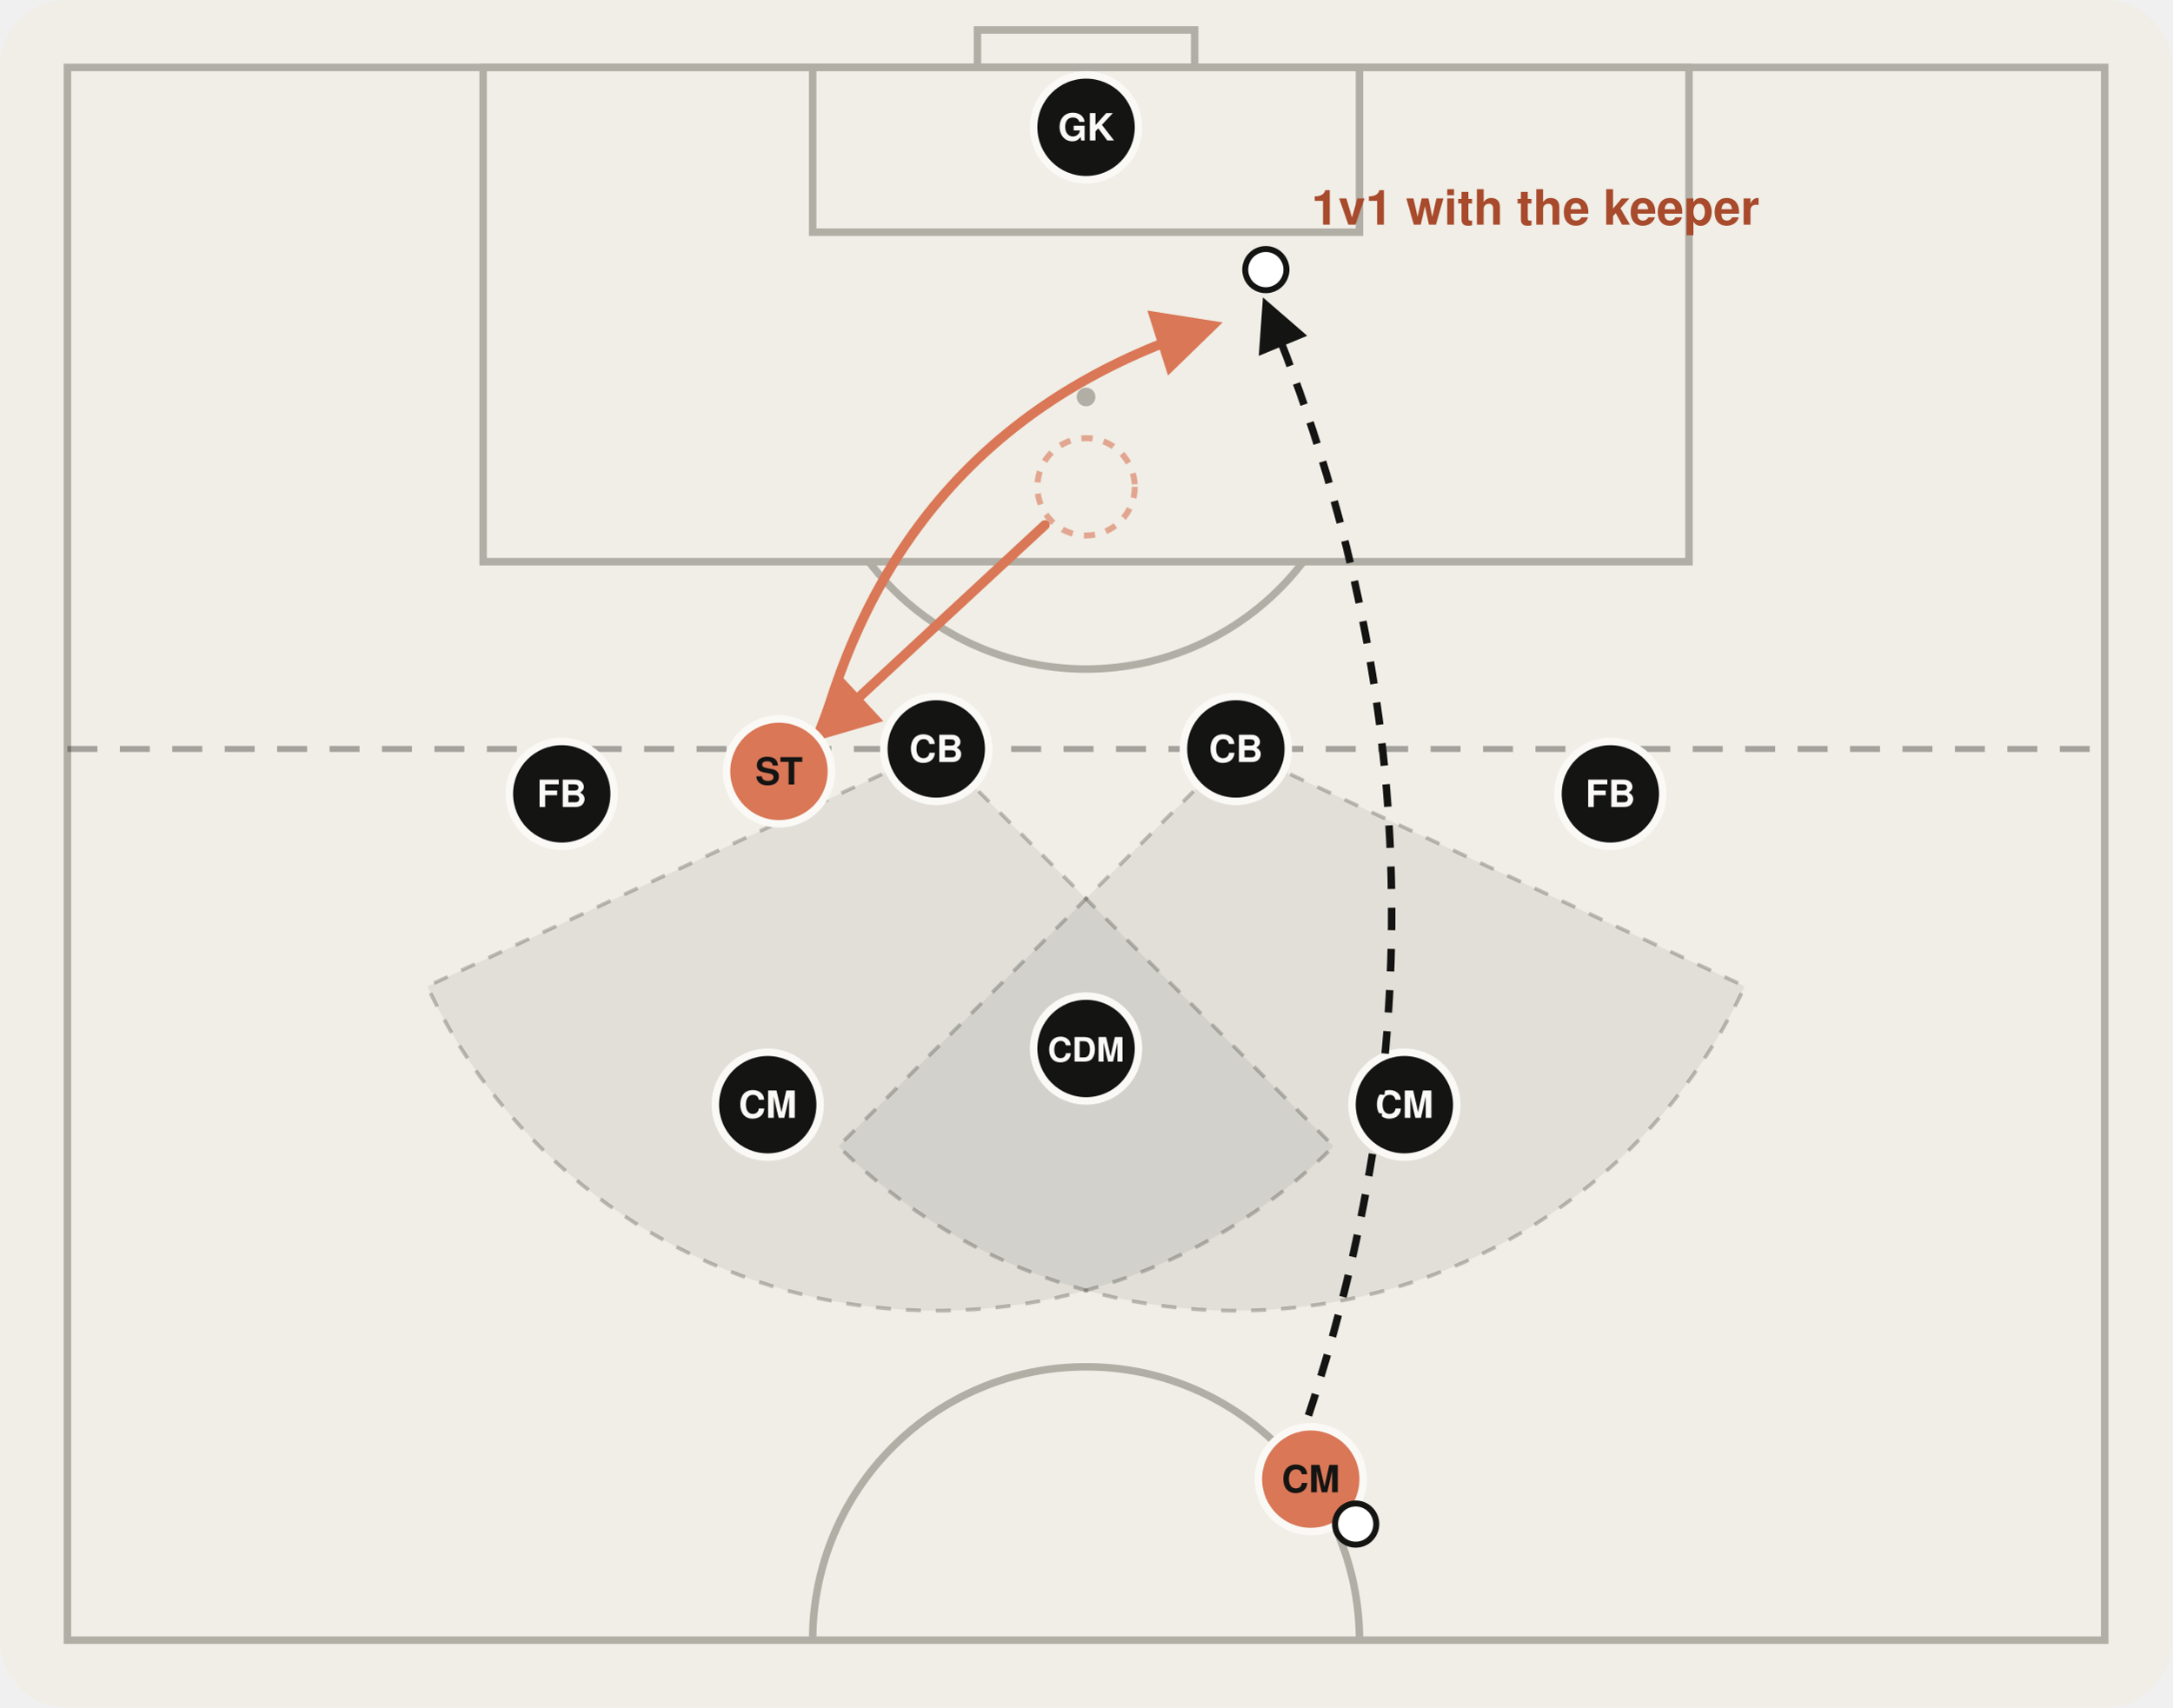
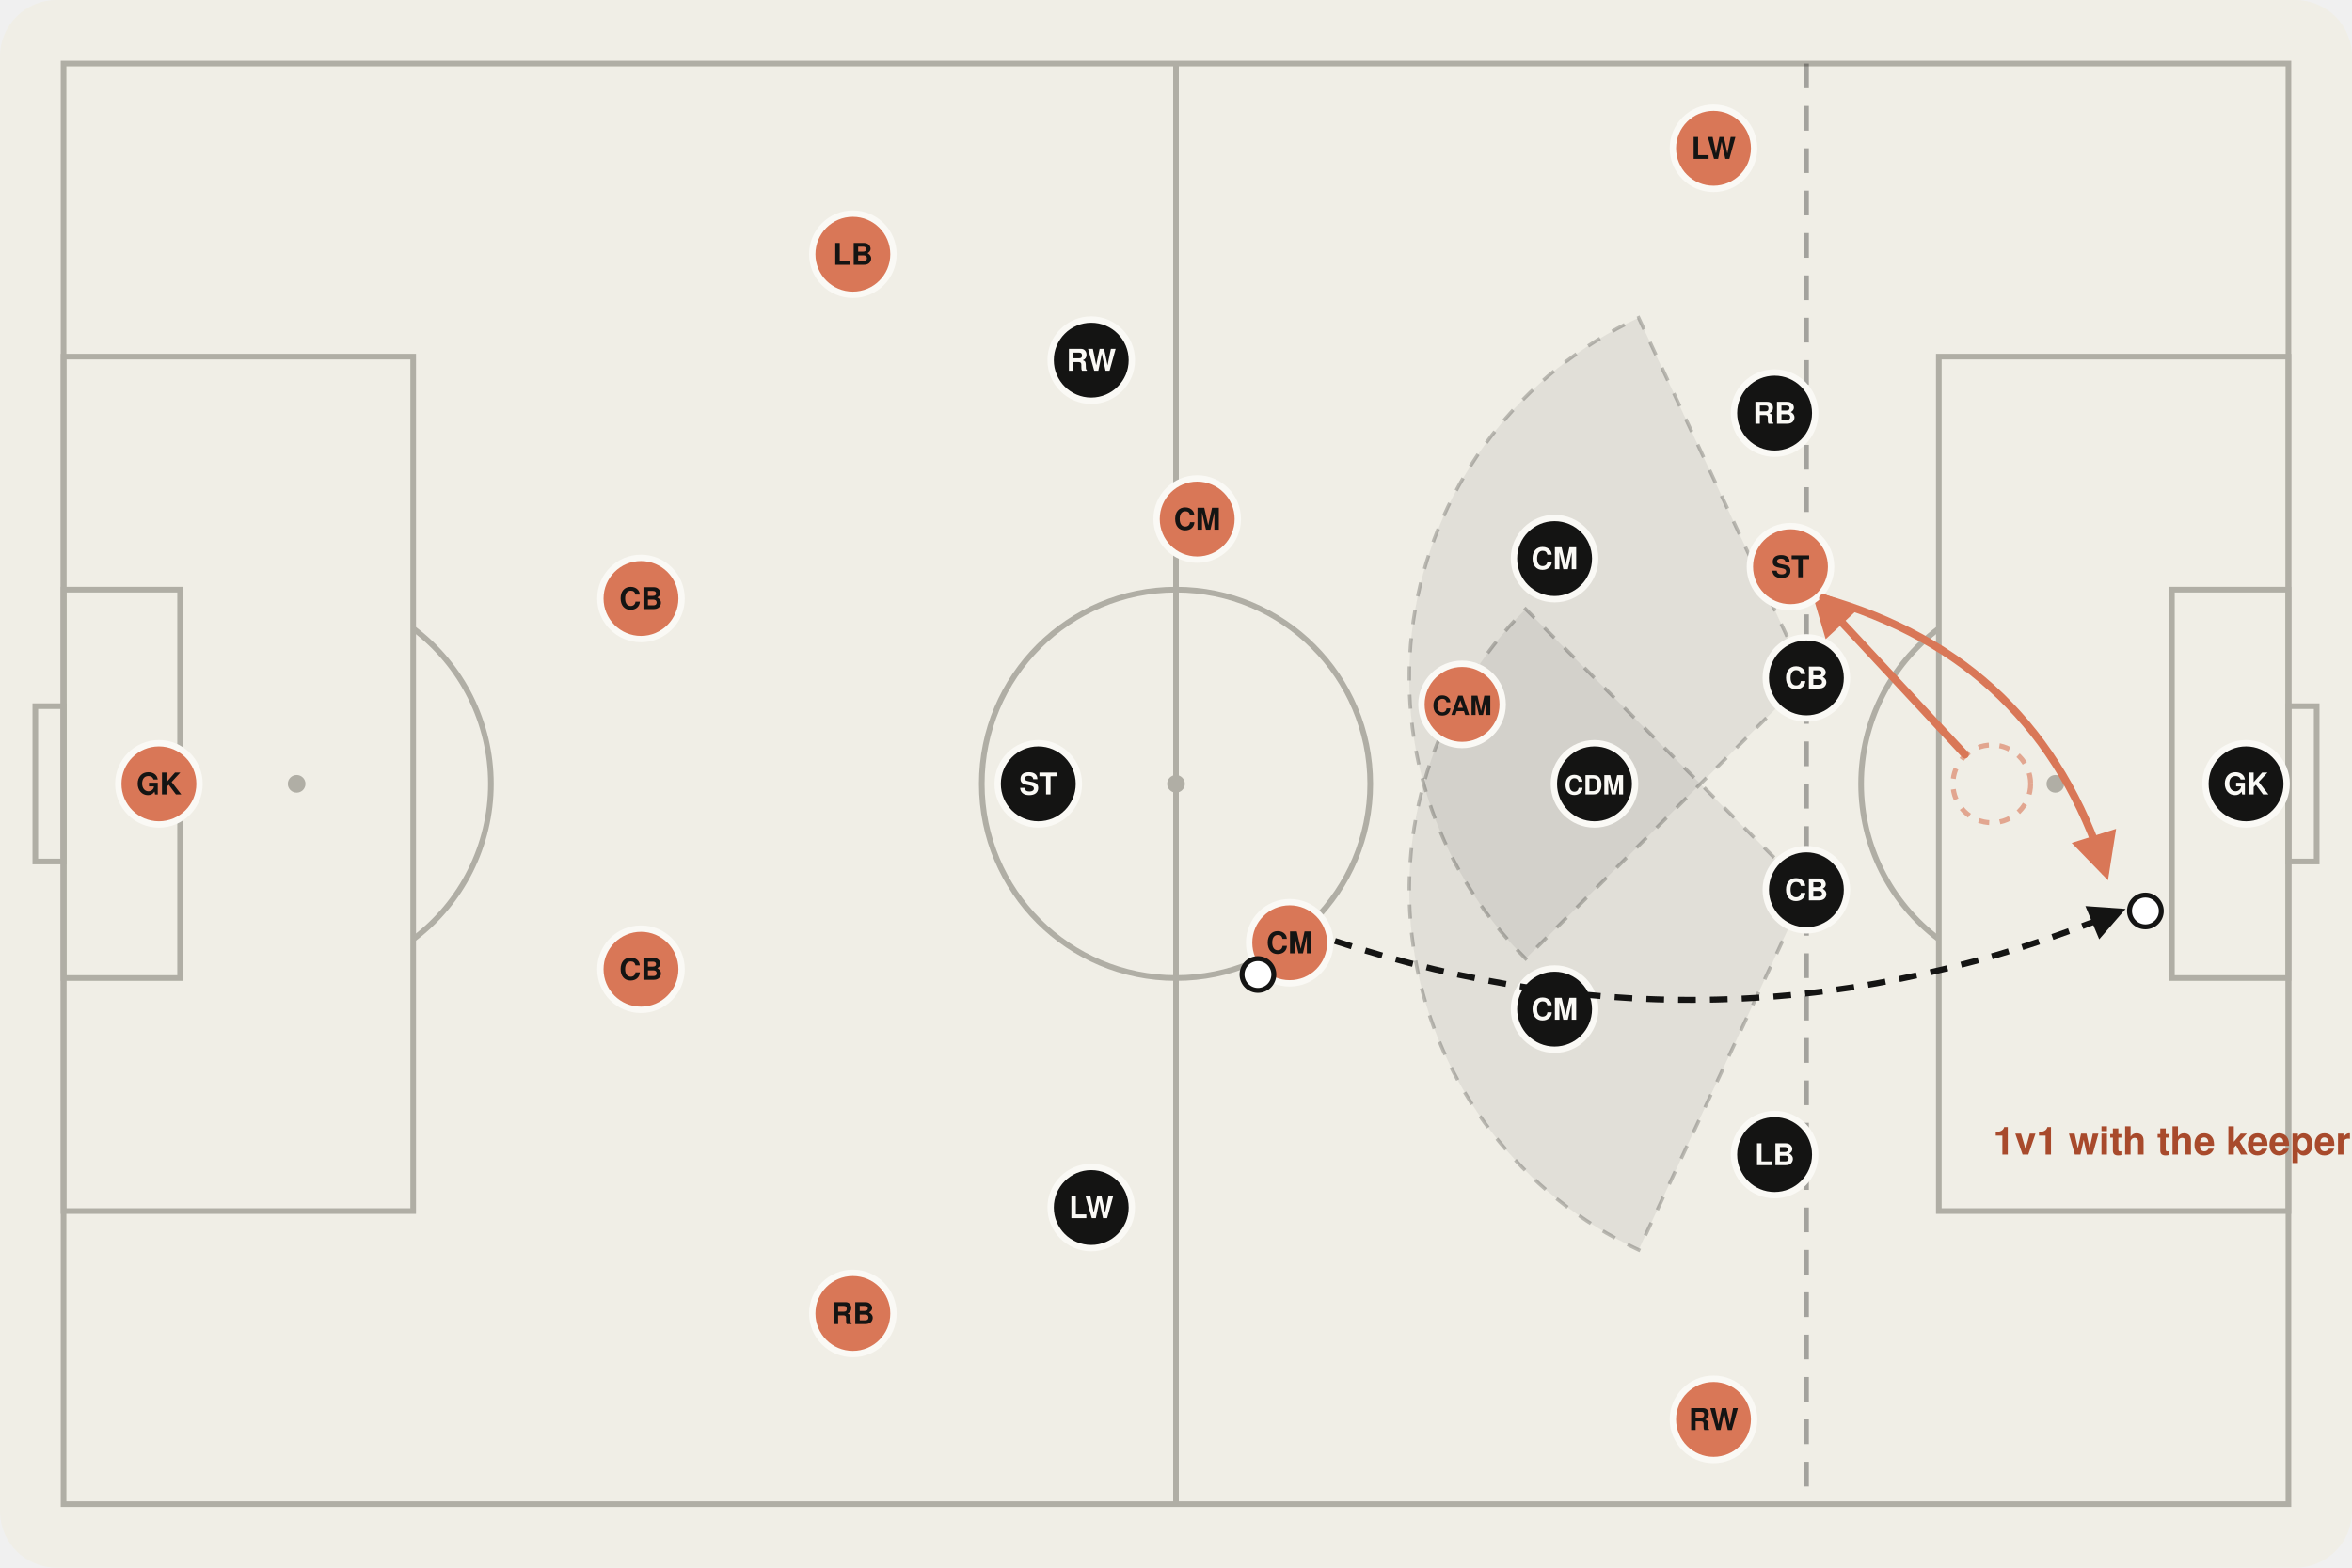
- <svg xmlns="http://www.w3.org/2000/svg" viewBox="0 0 580 456" role="img" aria-label="The striker drifts back onside on the defenders’ blind side, then runs onto a ball played over the top for a one-on-one with the goalkeeper">
+ <svg xmlns="http://www.w3.org/2000/svg" viewBox="0 0 666 444" role="img" aria-label="The striker drifts back onside on the defenders’ blind side, then runs onto a ball played over the top for a one-on-one with the goalkeeper">
  <defs>
-     <marker id="ac" viewBox="0 0 10 10" refX="8" refY="5" markerWidth="7" markerHeight="7" orient="auto-start-reverse">
+     <marker id="ac" viewBox="0 0 10 10" refX="8" refY="5" markerWidth="6" markerHeight="6" orient="auto-start-reverse">
      <path d="M0 0L10 5L0 10z" fill="#D97757" />
    </marker>
-     <marker id="as" viewBox="0 0 10 10" refX="8" refY="5" markerWidth="7" markerHeight="7" orient="auto-start-reverse">
+     <marker id="as" viewBox="0 0 10 10" refX="8" refY="5" markerWidth="6" markerHeight="6" orient="auto-start-reverse">
      <path d="M0 0L10 5L0 10z" fill="#141413" />
    </marker>
-     <marker id="ap" viewBox="0 0 10 10" refX="8" refY="5" markerWidth="7" markerHeight="7" orient="auto-start-reverse">
+     <marker id="ap" viewBox="0 0 10 10" refX="8" refY="5" markerWidth="6" markerHeight="6" orient="auto-start-reverse">
      <path d="M0 0L10 5L0 10z" fill="#141413" />
    </marker>
  </defs>
-   <rect x="0" y="0" width="580" height="456" rx="18" fill="#F0EEE6" />
-   <rect x="18" y="18" width="544" height="420" fill="none" stroke="#B0AEA5" stroke-width="2" />
-   <rect x="129" y="18" width="322" height="132" fill="none" stroke="#B0AEA5" stroke-width="2" />
-   <rect x="217" y="18" width="146" height="44" fill="none" stroke="#B0AEA5" stroke-width="2" />
-   <rect x="261" y="8" width="58" height="10" fill="none" stroke="#B0AEA5" stroke-width="2" />
-   <circle cx="290" cy="106" r="2.5" fill="#B0AEA5" />
-   <path d="M232 150 A73 73 0 0 0 348 150" fill="none" stroke="#B0AEA5" stroke-width="2" />
-   <path d="M217 438 A73 73 0 0 1 363 438" fill="none" stroke="#B0AEA5" stroke-width="2" />
-   <path d="M250 200 L356.1 306.1 A150 150 0 0 1 114.1 263.4 Z" fill="#141413" fill-opacity=".07" stroke="#141413" stroke-opacity=".25" stroke-dasharray="4 4" />
-   <path d="M330 200 L465.9 263.4 A150 150 0 0 1 223.9 306.1 Z" fill="#141413" fill-opacity=".07" stroke="#141413" stroke-opacity=".25" stroke-dasharray="4 4" />
-   <line x1="18" y1="200" x2="562" y2="200" stroke="#141413" stroke-width="1.6" stroke-dasharray="8 6" opacity=".35" />
-   <circle cx="250" cy="200" r="14" fill="#141413" stroke="#FAF9F5" stroke-width="2" />
-   <text x="250" y="203.5" text-anchor="middle" font-family="system-ui,Segoe UI,Helvetica,Arial,sans-serif" font-size="10" font-weight="700" fill="#FAF9F5">CB</text>
-   <circle cx="330" cy="200" r="14" fill="#141413" stroke="#FAF9F5" stroke-width="2" />
-   <text x="330" y="203.5" text-anchor="middle" font-family="system-ui,Segoe UI,Helvetica,Arial,sans-serif" font-size="10" font-weight="700" fill="#FAF9F5">CB</text>
-   <circle cx="150" cy="212" r="14" fill="#141413" stroke="#FAF9F5" stroke-width="2" />
-   <text x="150" y="215.5" text-anchor="middle" font-family="system-ui,Segoe UI,Helvetica,Arial,sans-serif" font-size="10" font-weight="700" fill="#FAF9F5">FB</text>
-   <circle cx="430" cy="212" r="14" fill="#141413" stroke="#FAF9F5" stroke-width="2" />
-   <text x="430" y="215.5" text-anchor="middle" font-family="system-ui,Segoe UI,Helvetica,Arial,sans-serif" font-size="10" font-weight="700" fill="#FAF9F5">FB</text>
-   <circle cx="205" cy="295" r="14" fill="#141413" stroke="#FAF9F5" stroke-width="2" />
-   <text x="205" y="298.5" text-anchor="middle" font-family="system-ui,Segoe UI,Helvetica,Arial,sans-serif" font-size="10" font-weight="700" fill="#FAF9F5">CM</text>
-   <circle cx="375" cy="295" r="14" fill="#141413" stroke="#FAF9F5" stroke-width="2" />
-   <text x="375" y="298.5" text-anchor="middle" font-family="system-ui,Segoe UI,Helvetica,Arial,sans-serif" font-size="10" font-weight="700" fill="#FAF9F5">CM</text>
-   <circle cx="290" cy="280" r="14" fill="#141413" stroke="#FAF9F5" stroke-width="2" />
-   <text x="290" y="283.5" text-anchor="middle" font-family="system-ui,Segoe UI,Helvetica,Arial,sans-serif" font-size="9" font-weight="700" fill="#FAF9F5">CDM</text>
-   <circle cx="290" cy="34" r="14" fill="#141413" stroke="#FAF9F5" stroke-width="2" />
-   <text x="290" y="37.5" text-anchor="middle" font-family="system-ui,Segoe UI,Helvetica,Arial,sans-serif" font-size="10" font-weight="700" fill="#FAF9F5">GK</text>
-   <circle cx="290" cy="130" r="13" fill="none" stroke="#D97757" stroke-width="1.6" stroke-dasharray="3 3" opacity=".6" />
-   <line x1="279.0" y1="140.2" x2="219.0" y2="195.8" stroke="#D97757" stroke-width="2.6" stroke-linecap="round" marker-end="url(#ac)" />
-   <circle cx="208" cy="206" r="14" fill="#D97757" stroke="#FAF9F5" stroke-width="2" />
-   <text x="208" y="209.5" text-anchor="middle" font-family="system-ui,Segoe UI,Helvetica,Arial,sans-serif" font-size="10" font-weight="700" fill="#141413">ST</text>
-   <path d="M219.8 193.8 Q242.7 112.7 323.0 87.2" fill="none" stroke="#D97757" stroke-width="2.6" stroke-linecap="round" marker-end="url(#ac)" />
-   <circle cx="350" cy="395" r="14" fill="#D97757" stroke="#FAF9F5" stroke-width="2" />
-   <text x="350" y="398.5" text-anchor="middle" font-family="system-ui,Segoe UI,Helvetica,Arial,sans-serif" font-size="10" font-weight="700" fill="#141413">CM</text>
-   <circle cx="362" cy="407" r="5.5" fill="#fff" stroke="#141413" stroke-width="1.6" />
-   <path d="M349.4 378.0 Q398.8 227.9 338.3 82.0" fill="none" stroke="#141413" stroke-width="2" stroke-dasharray="6 5" opacity="1" marker-end="url(#ap)" />
-   <circle cx="338" cy="72" r="5.5" fill="#fff" stroke="#141413" stroke-width="1.6" />
-   <text x="410" y="60" text-anchor="middle" font-family="system-ui,Segoe UI,Helvetica,Arial,sans-serif" font-size="13" font-weight="600" fill="#A84A2C">1v1 with the keeper</text>
+   <rect width="666" height="444" rx="16" fill="#F0EEE6" />
+   <rect x="18" y="18" width="630" height="408" fill="none" stroke="#B0AEA5" stroke-width="1.6" />
+   <line x1="333" y1="18" x2="333" y2="426" fill="none" stroke="#B0AEA5" stroke-width="1.6" />
+   <circle cx="333" cy="222" r="55" fill="none" stroke="#B0AEA5" stroke-width="1.6" />
+   <circle cx="333" cy="222" r="2.5" fill="#B0AEA5" />
+   <rect x="18" y="101" width="99" height="242" fill="none" stroke="#B0AEA5" stroke-width="1.6" />
+   <rect x="18" y="167" width="33" height="110" fill="none" stroke="#B0AEA5" stroke-width="1.6" />
+   <rect x="10" y="200" width="8" height="44" fill="none" stroke="#B0AEA5" stroke-width="1.6" />
+   <circle cx="84" cy="222" r="2.5" fill="#B0AEA5" />
+   <path d="M117 178.0 A55 55 0 0 1 117 266.0" fill="none" stroke="#B0AEA5" stroke-width="1.6" />
+   <rect x="549" y="101" width="99" height="242" fill="none" stroke="#B0AEA5" stroke-width="1.6" />
+   <rect x="615" y="167" width="33" height="110" fill="none" stroke="#B0AEA5" stroke-width="1.6" />
+   <rect x="648" y="200" width="8" height="44" fill="none" stroke="#B0AEA5" stroke-width="1.6" />
+   <circle cx="582" cy="222" r="2.5" fill="#B0AEA5" />
+   <path d="M549 178.0 A55 55 0 0 0 549 266.0" fill="none" stroke="#B0AEA5" stroke-width="1.6" />
+   <path d="M511.5 192.0 L432.0 271.5 A112.5 112.5 0 0 1 464.0 90.0 Z" fill="#141413" fill-opacity=".07" stroke="#141413" stroke-opacity=".25" stroke-dasharray="4 4" />
+   <path d="M511.5 252.0 L464.0 354.0 A112.5 112.5 0 0 1 432.0 172.5 Z" fill="#141413" fill-opacity=".07" stroke="#141413" stroke-opacity=".25" stroke-dasharray="4 4" />
+   <line x1="511.5" y1="18" x2="511.5" y2="426" stroke="#141413" stroke-width="1.4" stroke-dasharray="7 5" opacity="0.35" />
+   <circle cx="511.5" cy="192.0" r="11.5" fill="#141413" stroke="#FAF9F5" stroke-width="1.8" />
+   <text x="511.5" y="195.0" text-anchor="middle" font-family="system-ui,Segoe UI,Helvetica,Arial,sans-serif" font-size="8.5" font-weight="700" fill="#FAF9F5">CB</text>
+   <circle cx="511.5" cy="252.0" r="11.5" fill="#141413" stroke="#FAF9F5" stroke-width="1.8" />
+   <text x="511.5" y="255.0" text-anchor="middle" font-family="system-ui,Segoe UI,Helvetica,Arial,sans-serif" font-size="8.5" font-weight="700" fill="#FAF9F5">CB</text>
+   <circle cx="502.5" cy="117.0" r="11.5" fill="#141413" stroke="#FAF9F5" stroke-width="1.8" />
+   <text x="502.5" y="120.0" text-anchor="middle" font-family="system-ui,Segoe UI,Helvetica,Arial,sans-serif" font-size="8.5" font-weight="700" fill="#FAF9F5">RB</text>
+   <circle cx="502.5" cy="327.0" r="11.5" fill="#141413" stroke="#FAF9F5" stroke-width="1.8" />
+   <text x="502.5" y="330.0" text-anchor="middle" font-family="system-ui,Segoe UI,Helvetica,Arial,sans-serif" font-size="8.5" font-weight="700" fill="#FAF9F5">LB</text>
+   <circle cx="440.2" cy="158.2" r="11.5" fill="#141413" stroke="#FAF9F5" stroke-width="1.8" />
+   <text x="440.2" y="161.2" text-anchor="middle" font-family="system-ui,Segoe UI,Helvetica,Arial,sans-serif" font-size="8.5" font-weight="700" fill="#FAF9F5">CM</text>
+   <circle cx="440.2" cy="285.8" r="11.5" fill="#141413" stroke="#FAF9F5" stroke-width="1.8" />
+   <text x="440.2" y="288.8" text-anchor="middle" font-family="system-ui,Segoe UI,Helvetica,Arial,sans-serif" font-size="8.5" font-weight="700" fill="#FAF9F5">CM</text>
+   <circle cx="451.5" cy="222.0" r="11.5" fill="#141413" stroke="#FAF9F5" stroke-width="1.8" />
+   <text x="451.5" y="225.0" text-anchor="middle" font-family="system-ui,Segoe UI,Helvetica,Arial,sans-serif" font-size="7.5" font-weight="700" fill="#FAF9F5">CDM</text>
+   <circle cx="636.0" cy="222.0" r="11.5" fill="#141413" stroke="#FAF9F5" stroke-width="1.8" />
+   <text x="636.0" y="225.0" text-anchor="middle" font-family="system-ui,Segoe UI,Helvetica,Arial,sans-serif" font-size="8.5" font-weight="700" fill="#FAF9F5">GK</text>
+   <circle cx="309.0" cy="102.0" r="11.5" fill="#141413" stroke="#FAF9F5" stroke-width="1.8" />
+   <text x="309.0" y="105.0" text-anchor="middle" font-family="system-ui,Segoe UI,Helvetica,Arial,sans-serif" font-size="8.5" font-weight="700" fill="#FAF9F5">RW</text>
+   <circle cx="294.0" cy="222.0" r="11.5" fill="#141413" stroke="#FAF9F5" stroke-width="1.8" />
+   <text x="294.0" y="225.0" text-anchor="middle" font-family="system-ui,Segoe UI,Helvetica,Arial,sans-serif" font-size="8.5" font-weight="700" fill="#FAF9F5">ST</text>
+   <circle cx="309.0" cy="342.0" r="11.5" fill="#141413" stroke="#FAF9F5" stroke-width="1.8" />
+   <text x="309.0" y="345.0" text-anchor="middle" font-family="system-ui,Segoe UI,Helvetica,Arial,sans-serif" font-size="8.5" font-weight="700" fill="#FAF9F5">LW</text>
+   <circle cx="564.0" cy="222.0" r="11" fill="none" stroke="#D97757" stroke-width="1.4" stroke-dasharray="3 3" opacity=".6" />
+   <path d="M556.4 213.7 L514.6 168.8" fill="none" stroke="#D97757" stroke-width="2.2" stroke-linecap="round" marker-end="url(#ac)" />
+   <circle cx="507.0" cy="160.5" r="11.5" fill="#D97757" stroke="#FAF9F5" stroke-width="1.8" />
+   <text x="507.0" y="163.5" text-anchor="middle" font-family="system-ui,Segoe UI,Helvetica,Arial,sans-serif" font-size="8.5" font-weight="700" fill="#141413">ST</text>
+   <path d="M516.2 169.4 Q577.0 186.5 596.1 246.8" fill="none" stroke="#D97757" stroke-width="2.2" stroke-linecap="round" marker-end="url(#ac)" />
+   <circle cx="365.2" cy="267.0" r="11.5" fill="#D97757" stroke="#FAF9F5" stroke-width="1.8" />
+   <text x="365.2" y="270.0" text-anchor="middle" font-family="system-ui,Segoe UI,Helvetica,Arial,sans-serif" font-size="8.5" font-weight="700" fill="#141413">CM</text>
+   <circle cx="356.2" cy="276.0" r="4.5" fill="#fff" stroke="#141413" stroke-width="1.4" />
+   <path d="M378.0 266.5 Q490.5 303.6 600.0 258.2" fill="none" stroke="#141413" stroke-width="1.7" stroke-dasharray="5 4" opacity="1" marker-end="url(#ap)" />
+   <circle cx="607.5" cy="258.0" r="4.5" fill="#fff" stroke="#141413" stroke-width="1.4" />
+   <text x="615.0" y="327.0" text-anchor="middle" font-family="system-ui,Segoe UI,Helvetica,Arial,sans-serif" font-size="11" font-weight="600" fill="#A84A2C">1v1 with the keeper</text>
+   <circle cx="339.0" cy="147.0" r="11.5" fill="#D97757" stroke="#FAF9F5" stroke-width="1.8" />
+   <text x="339.0" y="150.0" text-anchor="middle" font-family="system-ui,Segoe UI,Helvetica,Arial,sans-serif" font-size="8.5" font-weight="700" fill="#141413">CM</text>
+   <circle cx="414.0" cy="199.5" r="11.5" fill="#D97757" stroke="#FAF9F5" stroke-width="1.8" />
+   <text x="414.0" y="202.5" text-anchor="middle" font-family="system-ui,Segoe UI,Helvetica,Arial,sans-serif" font-size="7.5" font-weight="700" fill="#141413">CAM</text>
+   <circle cx="485.2" cy="42.0" r="11.5" fill="#D97757" stroke="#FAF9F5" stroke-width="1.8" />
+   <text x="485.2" y="45.0" text-anchor="middle" font-family="system-ui,Segoe UI,Helvetica,Arial,sans-serif" font-size="8.5" font-weight="700" fill="#141413">LW</text>
+   <circle cx="485.2" cy="402.0" r="11.5" fill="#D97757" stroke="#FAF9F5" stroke-width="1.8" />
+   <text x="485.2" y="405.0" text-anchor="middle" font-family="system-ui,Segoe UI,Helvetica,Arial,sans-serif" font-size="8.5" font-weight="700" fill="#141413">RW</text>
+   <circle cx="45.0" cy="222.0" r="11.5" fill="#D97757" stroke="#FAF9F5" stroke-width="1.8" />
+   <text x="45.0" y="225.0" text-anchor="middle" font-family="system-ui,Segoe UI,Helvetica,Arial,sans-serif" font-size="8.5" font-weight="700" fill="#141413">GK</text>
+   <circle cx="241.5" cy="72.0" r="11.5" fill="#D97757" stroke="#FAF9F5" stroke-width="1.8" />
+   <text x="241.5" y="75.0" text-anchor="middle" font-family="system-ui,Segoe UI,Helvetica,Arial,sans-serif" font-size="8.5" font-weight="700" fill="#141413">LB</text>
+   <circle cx="181.5" cy="169.5" r="11.5" fill="#D97757" stroke="#FAF9F5" stroke-width="1.8" />
+   <text x="181.5" y="172.5" text-anchor="middle" font-family="system-ui,Segoe UI,Helvetica,Arial,sans-serif" font-size="8.5" font-weight="700" fill="#141413">CB</text>
+   <circle cx="181.5" cy="274.5" r="11.5" fill="#D97757" stroke="#FAF9F5" stroke-width="1.8" />
+   <text x="181.5" y="277.5" text-anchor="middle" font-family="system-ui,Segoe UI,Helvetica,Arial,sans-serif" font-size="8.5" font-weight="700" fill="#141413">CB</text>
+   <circle cx="241.5" cy="372.0" r="11.5" fill="#D97757" stroke="#FAF9F5" stroke-width="1.8" />
+   <text x="241.5" y="375.0" text-anchor="middle" font-family="system-ui,Segoe UI,Helvetica,Arial,sans-serif" font-size="8.5" font-weight="700" fill="#141413">RB</text>
</svg>
